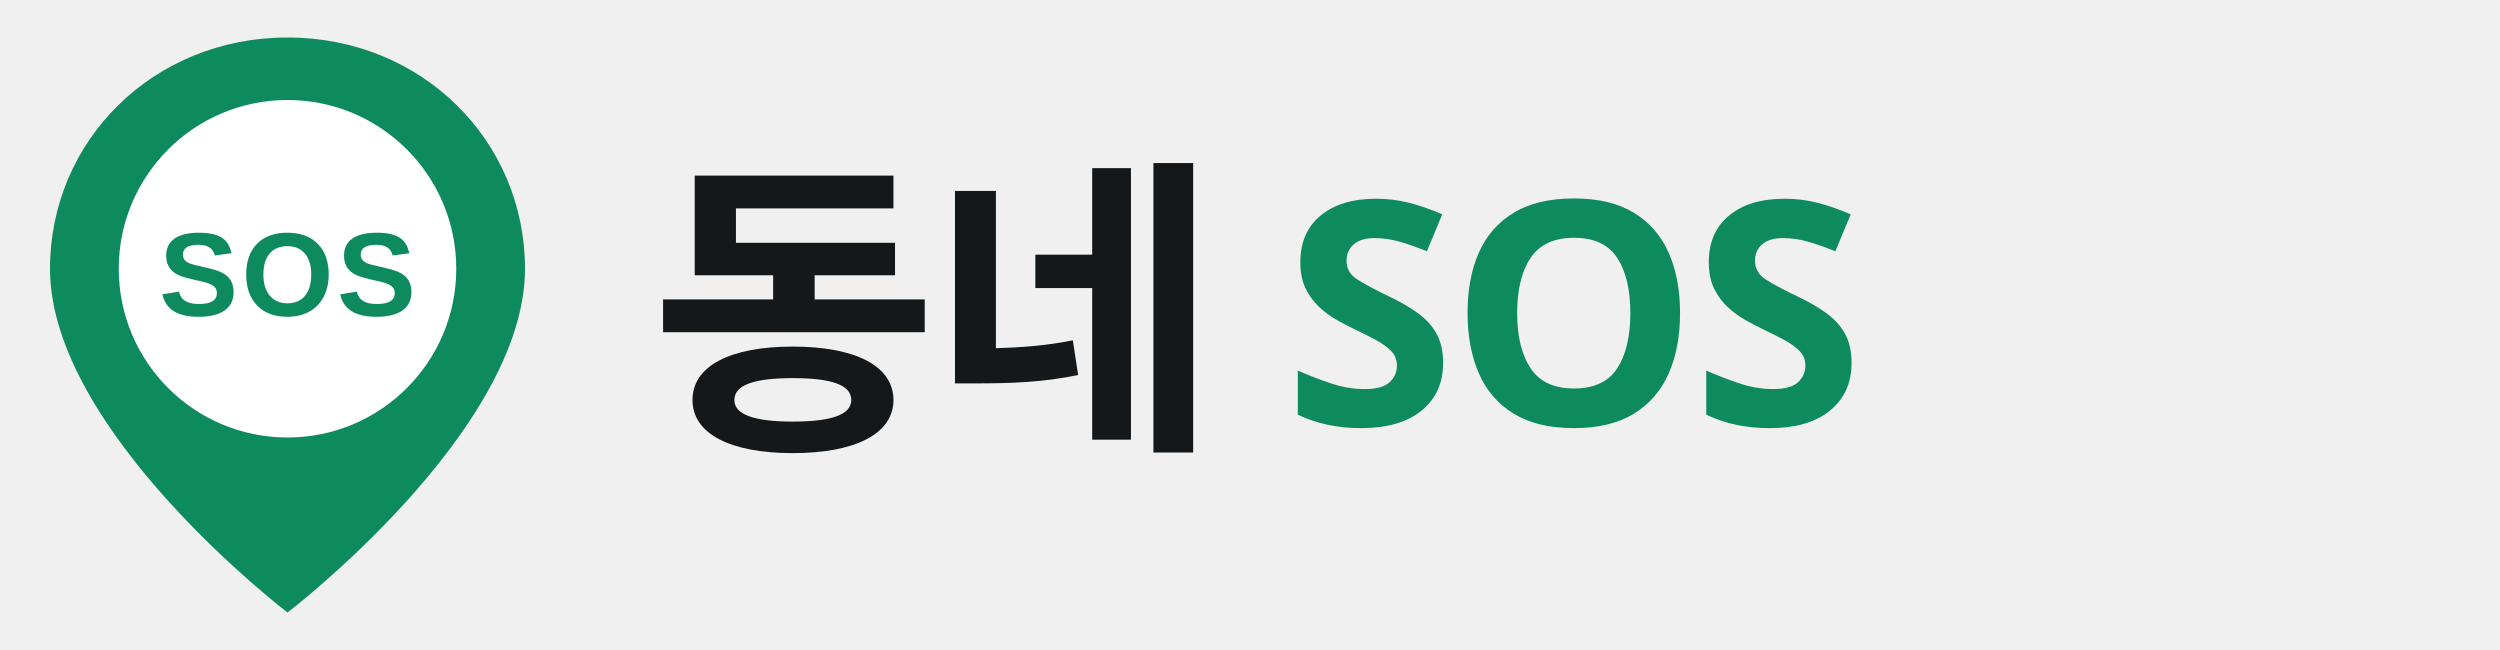
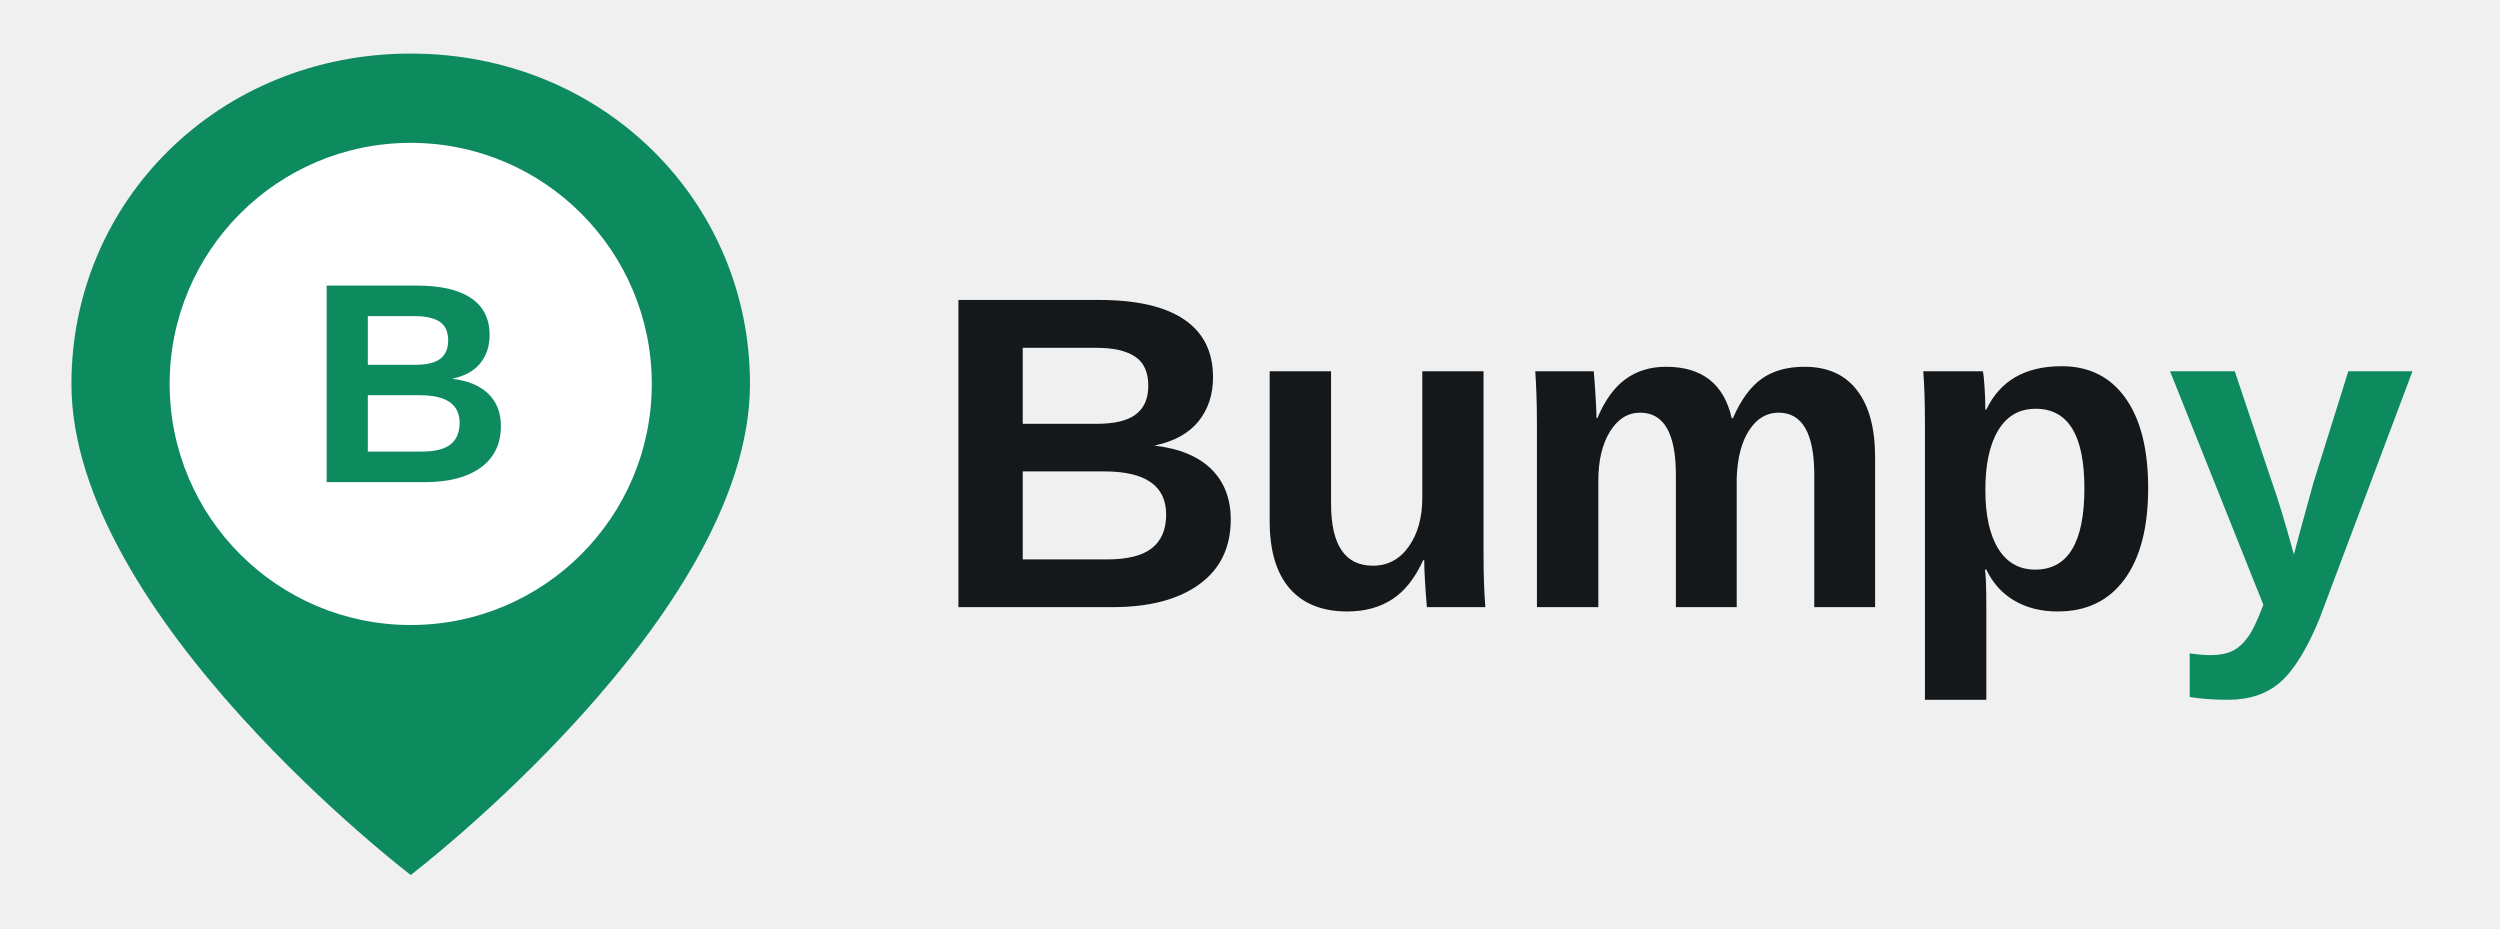
- <svg xmlns="http://www.w3.org/2000/svg" viewBox="0 0 400 104" width="400" height="104" role="img" aria-label="동네 SOS">
+ <svg xmlns="http://www.w3.org/2000/svg" viewBox="0 0 280 104" width="280" height="104" role="img" aria-label="Bumpy">
  <path d="M46 6 C24.5 6 8 22.5 8 43 C8 69 46 98 46 98 C46 98 84 69 84 43 C84 22.5 67.5 6 46 6 Z" fill="#0E8A5F" />
  <circle cx="46" cy="43" r="27" fill="#FFFFFF" />
-   <text x="46" y="50.5" text-anchor="middle" font-family="ui-sans-serif, system-ui, 'Segoe UI', Arial, sans-serif" font-size="19" font-weight="800" letter-spacing="0.5" fill="#0E8A5F">SOS</text>
-   <text x="104" y="68" font-family="'Apple SD Gothic Neo', 'Malgun Gothic', 'Noto Sans KR', ui-sans-serif, system-ui, sans-serif" font-size="50" font-weight="800" letter-spacing="-1" fill="#14181A">동네 <tspan fill="#0E8A5F">SOS</tspan>
+   <text x="46" y="54" text-anchor="middle" font-family="ui-sans-serif, system-ui, 'Segoe UI', Arial, sans-serif" font-size="32" font-weight="800" fill="#0E8A5F">B</text>
+   <text x="104" y="68" font-family="ui-sans-serif, system-ui, 'Segoe UI', Arial, sans-serif" font-size="50" font-weight="800" letter-spacing="-1" fill="#14181A">Bump<tspan fill="#0E8A5F">y</tspan>
  </text>
</svg>
